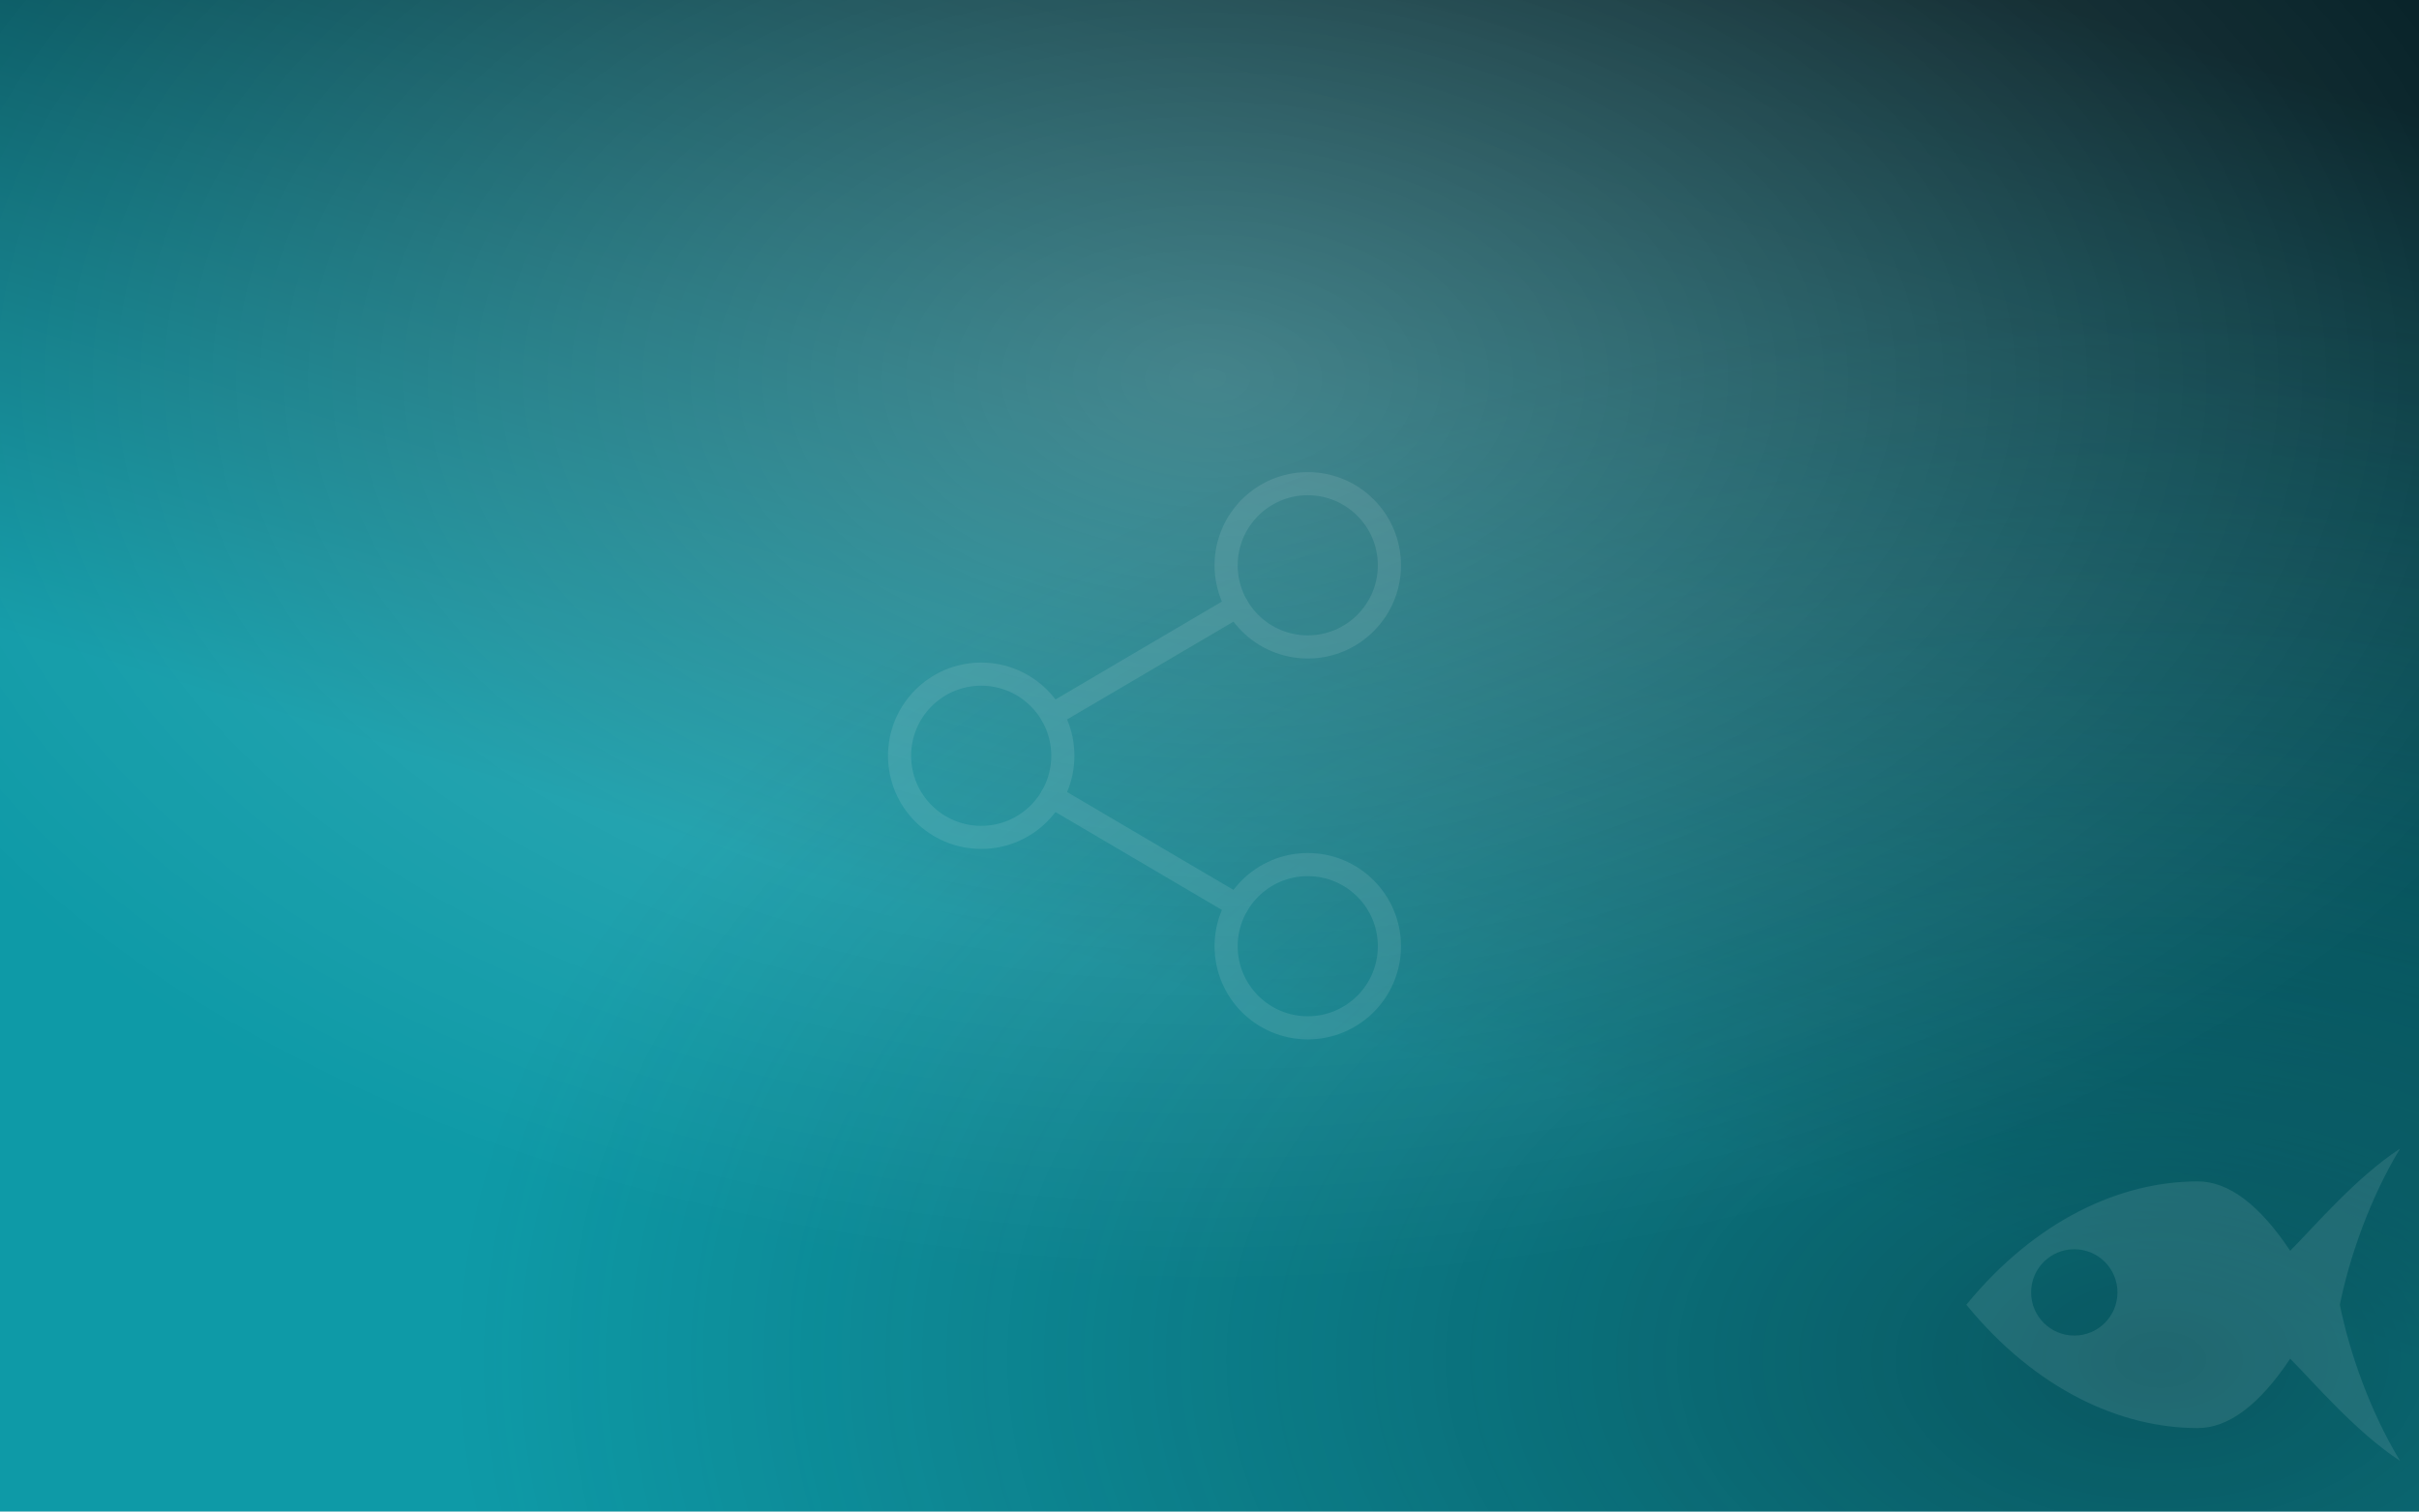
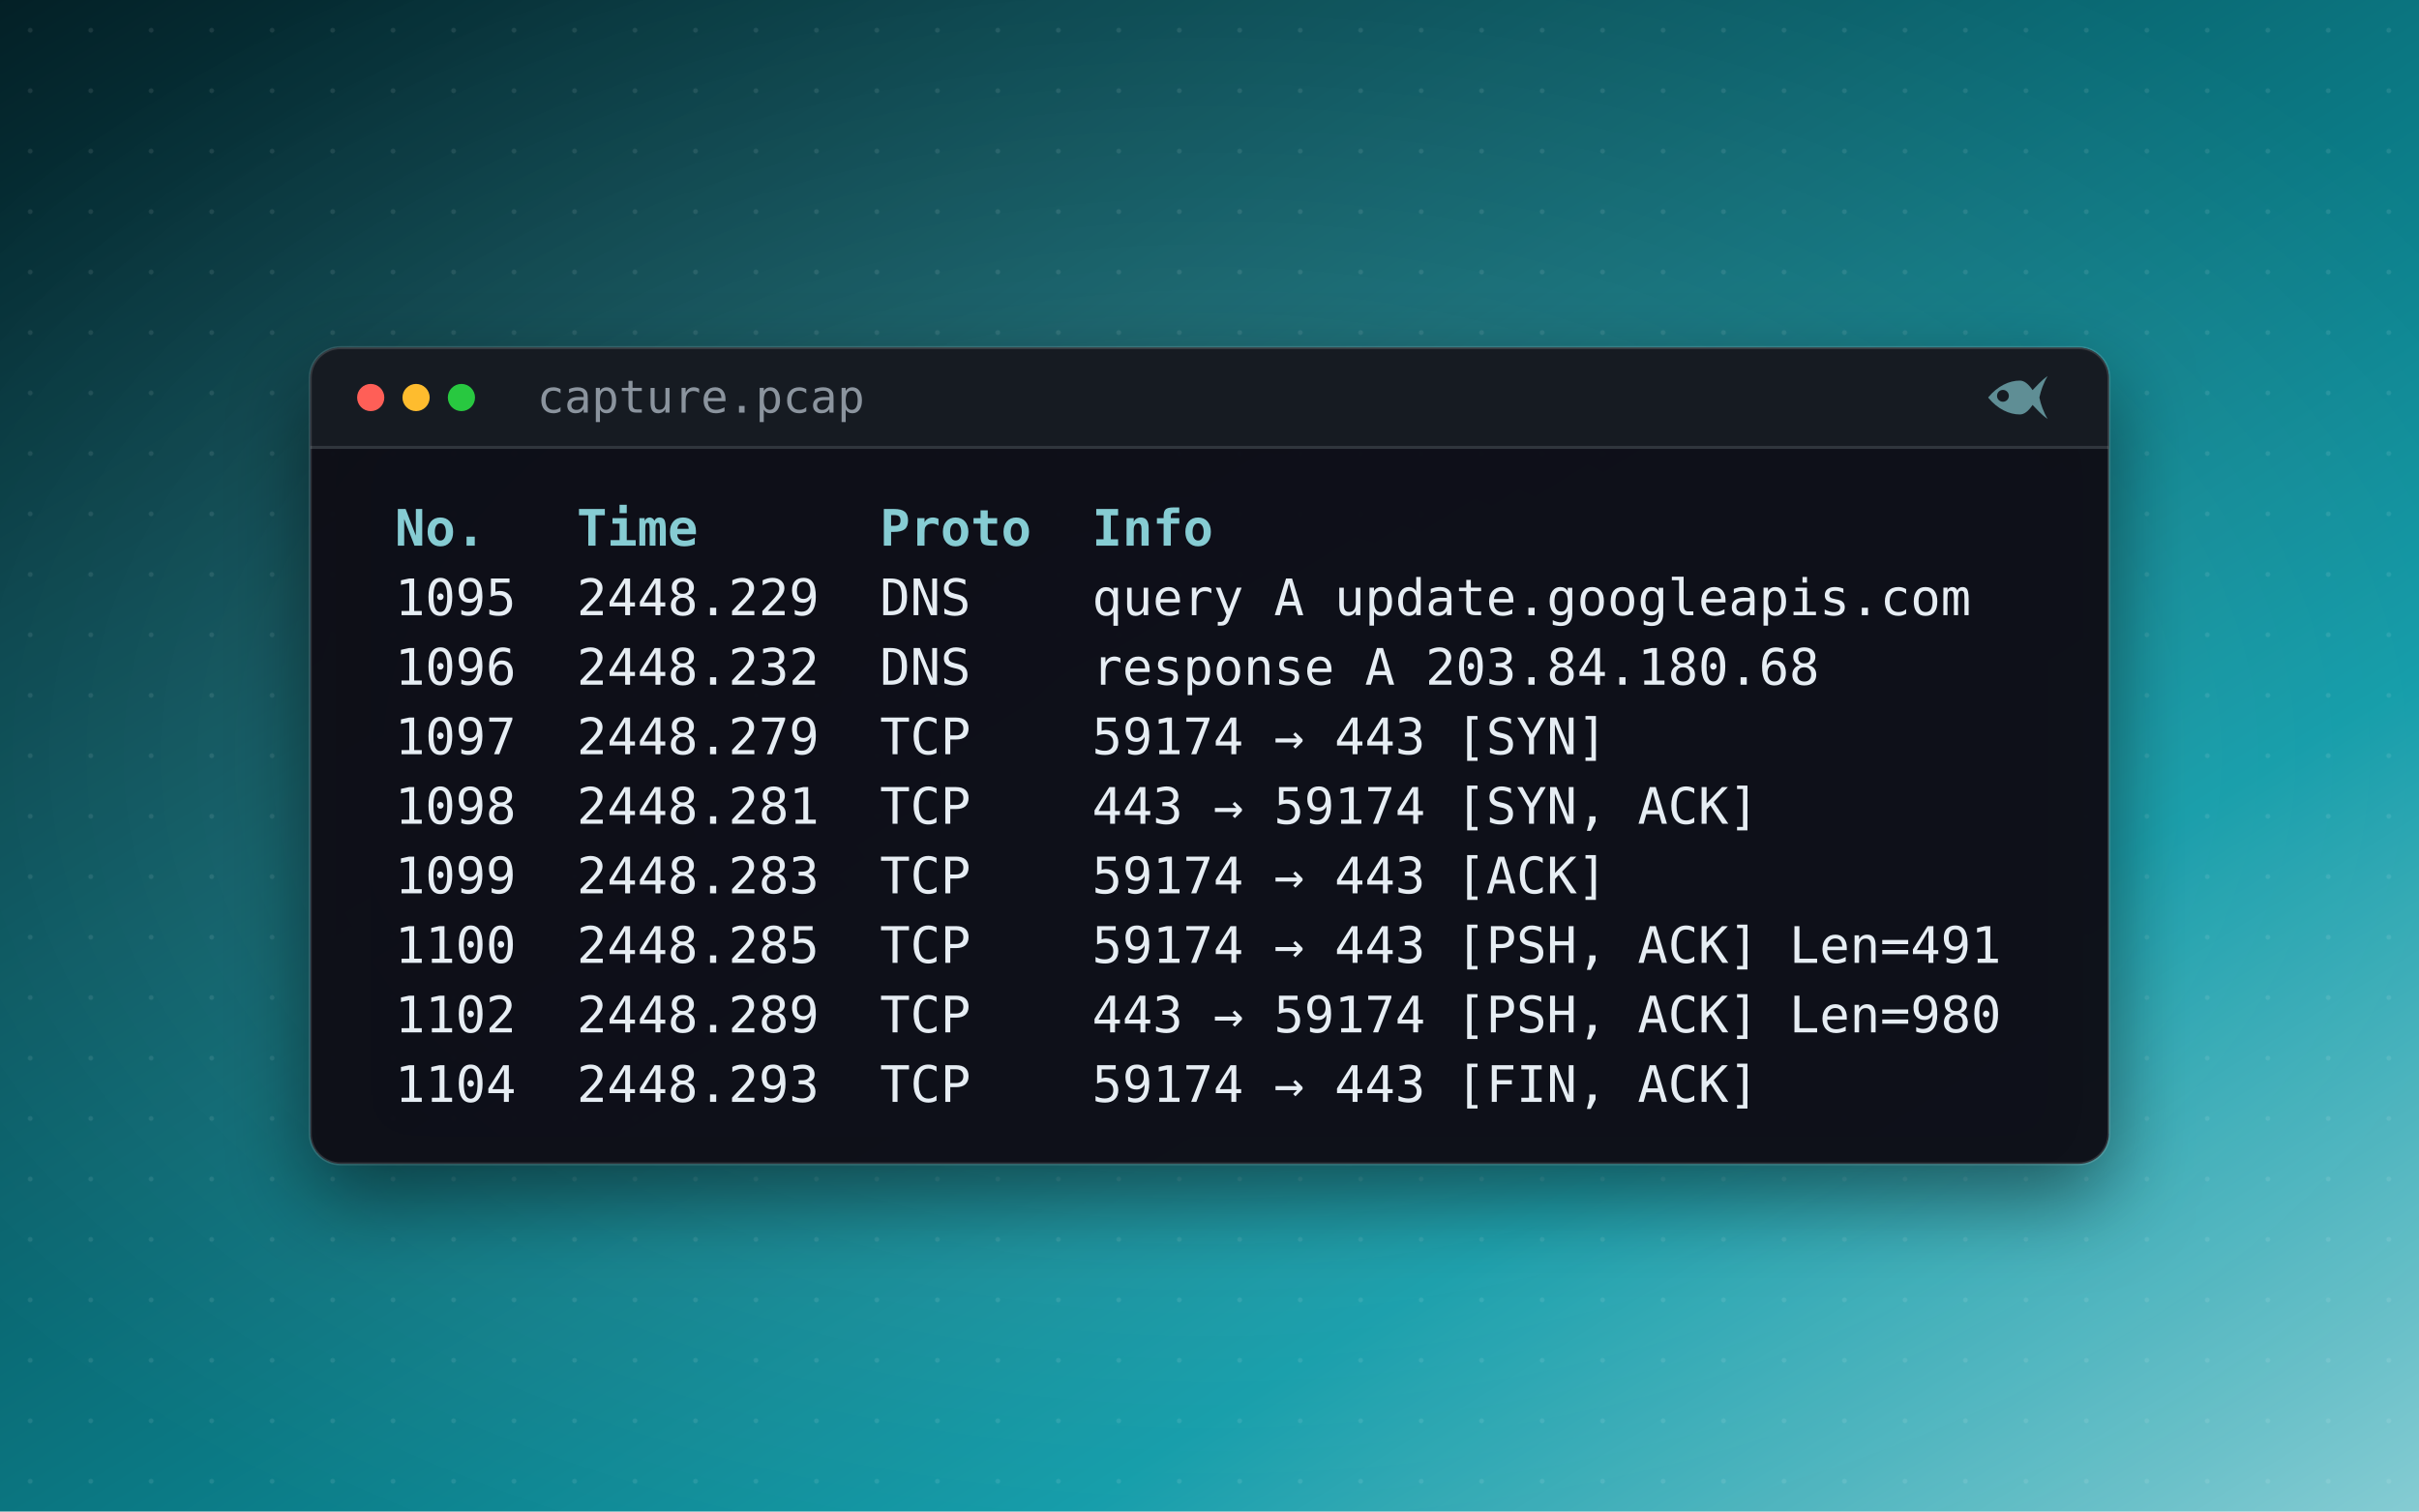
- <svg xmlns="http://www.w3.org/2000/svg" viewBox="0 0 1600 1000" width="1600" height="1000" role="img" aria-label="Red Herrings">
+ <svg xmlns="http://www.w3.org/2000/svg" viewBox="0 0 1600 1000" width="1600" height="1000" role="img" aria-label="capture.pcap output">
  <defs>
-     <linearGradient id="g" x1="0.763" y1="-0.039" x2="0.237" y2="1.039">
+     <linearGradient id="g" x1="0" y1="0" x2="1" y2="1">
      <stop offset="0" stop-color="#042026" />
-       <stop offset="0.62" stop-color="#0e9aa7" />
-       <stop offset="1" stop-color="#0e9aa7" />
+       <stop offset="0.72" stop-color="#0e9aa7" />
+       <stop offset="1" stop-color="#86ccd3" />
    </linearGradient>
-     <radialGradient id="glow1" cx="0.50" cy="0.25" r="0.6">
-       <stop offset="0" stop-color="#ffffff" stop-opacity="0.24" />
+     <radialGradient id="glow" cx="0.5" cy="0.5" r="0.62">
+       <stop offset="0" stop-color="#ffffff" stop-opacity="0.16" />
      <stop offset="1" stop-color="#ffffff" stop-opacity="0" />
    </radialGradient>
-     <radialGradient id="glow2" cx="0.89" cy="0.9" r="0.7">
-       <stop offset="0" stop-color="#042026" stop-opacity="0.55" />
-       <stop offset="1" stop-color="#042026" stop-opacity="0" />
-     </radialGradient>
+     <pattern id="dots" width="40" height="40" patternUnits="userSpaceOnUse">
+       <circle cx="20" cy="20" r="1.6" fill="#ffffff" fill-opacity="0.09" />
+     </pattern>
+     <filter id="sh" x="-10%" y="-20%" width="120%" height="150%">
+       <feDropShadow dx="0" dy="22" stdDeviation="28" flood-color="#000000" flood-opacity="0.5" />
+     </filter>
  </defs>
  <rect width="1600" height="1000" fill="url(#g)" />
-   <rect width="1600" height="1000" fill="url(#glow2)" />
-   <g transform="translate(541,284) scale(18)" fill="none" stroke="#ffffff" stroke-width="0.85" stroke-linecap="round" stroke-linejoin="round" opacity="0.10">
-     <circle cx="18" cy="5" r="3" />
-     <circle cx="6" cy="12" r="3" />
-     <circle cx="18" cy="19" r="3" />
-     <line x1="8.6" y1="13.5" x2="15.4" y2="17.5" />
-     <line x1="15.4" y1="6.5" x2="8.6" y2="10.5" />
+   <rect width="1600" height="1000" fill="url(#dots)" />
+   <rect width="1600" height="1000" fill="url(#glow)" />
+   <rect x="205.2" y="230.0" width="1189.7" height="540.0" rx="20" fill="#0d1117" fill-opacity="0.96" filter="url(#sh)" />
+   <path d="M205.2 296.0V250.0a20 20 0 0 1 20 -20H1374.8a20 20 0 0 1 20 20V296.0Z" fill="#161b22" />
+   <line x1="205.2" y1="296.0" x2="1394.8" y2="296.0" stroke="#30363d" stroke-width="2" />
+   <rect x="205.2" y="230.0" width="1189.7" height="540.0" rx="20" fill="none" stroke="#ffffff" stroke-opacity="0.14" stroke-width="2" />
+   <circle cx="245.2" cy="263.0" r="9" fill="#ff5f57" />
+   <circle cx="275.2" cy="263.0" r="9" fill="#febc2e" />
+   <circle cx="305.2" cy="263.0" r="9" fill="#28c840" />
+   <g transform="translate(1310.8,240.6) scale(0.7)" opacity="0.65">
+     <path fill-rule="evenodd" d="M6 32c9-11 20-16 30-16C40 16 44 19 48 25C51 22 56.5 15.5 62.25 11.75C58.38 18.12 55.69 25.81 54.44 32C55.69 38.19 58.38 45.88 62.25 52.25C56.5 48.5 51 42 48 39C44 45 40 48 36 48c-10 0-21-5-30-16z M20 24.8a5.6 5.6 0 1 0 0 11.2 5.6 5.6 0 1 0 0-11.2z" fill="#86ccd3" />
  </g>
-   <rect width="1600" height="1000" fill="url(#glow1)" />
-   <g transform="translate(1270,700) scale(5.1)" opacity="0.10">
-     <path fill-rule="evenodd" d="M6 32c9-11 20-16 30-16C40 16 44 19 48 25C51 22 56.5 15.5 62.25 11.75C58.38 18.12 55.69 25.81 54.44 32C55.69 38.19 58.38 45.88 62.25 52.25C56.5 48.5 51 42 48 39C44 45 40 48 36 48c-10 0-21-5-30-16z M20 24.8a5.6 5.6 0 1 0 0 11.2 5.6 5.6 0 1 0 0-11.2z" fill="#ffffff" />
+   <g font-family="ui-monospace, SFMono-Regular, Menlo, Consolas, 'DejaVu Sans Mono', monospace">
+     <text x="355.2" y="273.0" font-size="30" fill="#8b949e" xml:space="preserve">capture.pcap</text>
+     <g font-size="33.3">
+       <text x="261.2" y="361.0" fill="#86ccd3" font-weight="700" xml:space="preserve">No.   Time      Proto  Info</text>
+       <text x="261.2" y="407.0" fill="#e6edf3" xml:space="preserve">1095  2448.229  DNS    query A update.googleapis.com</text>
+       <text x="261.2" y="453.0" fill="#e6edf3" xml:space="preserve">1096  2448.232  DNS    response A 203.84.180.68</text>
+       <text x="261.2" y="499.0" fill="#e6edf3" xml:space="preserve">1097  2448.279  TCP    59174 → 443 [SYN]</text>
+       <text x="261.2" y="545.0" fill="#e6edf3" xml:space="preserve">1098  2448.281  TCP    443 → 59174 [SYN, ACK]</text>
+       <text x="261.2" y="591.0" fill="#e6edf3" xml:space="preserve">1099  2448.283  TCP    59174 → 443 [ACK]</text>
+       <text x="261.2" y="637.0" fill="#e6edf3" xml:space="preserve">1100  2448.285  TCP    59174 → 443 [PSH, ACK] Len=491</text>
+       <text x="261.2" y="683.0" fill="#e6edf3" xml:space="preserve">1102  2448.289  TCP    443 → 59174 [PSH, ACK] Len=980</text>
+       <text x="261.2" y="729.0" fill="#e6edf3" xml:space="preserve">1104  2448.293  TCP    59174 → 443 [FIN, ACK]</text>
+     </g>
  </g>
</svg>
